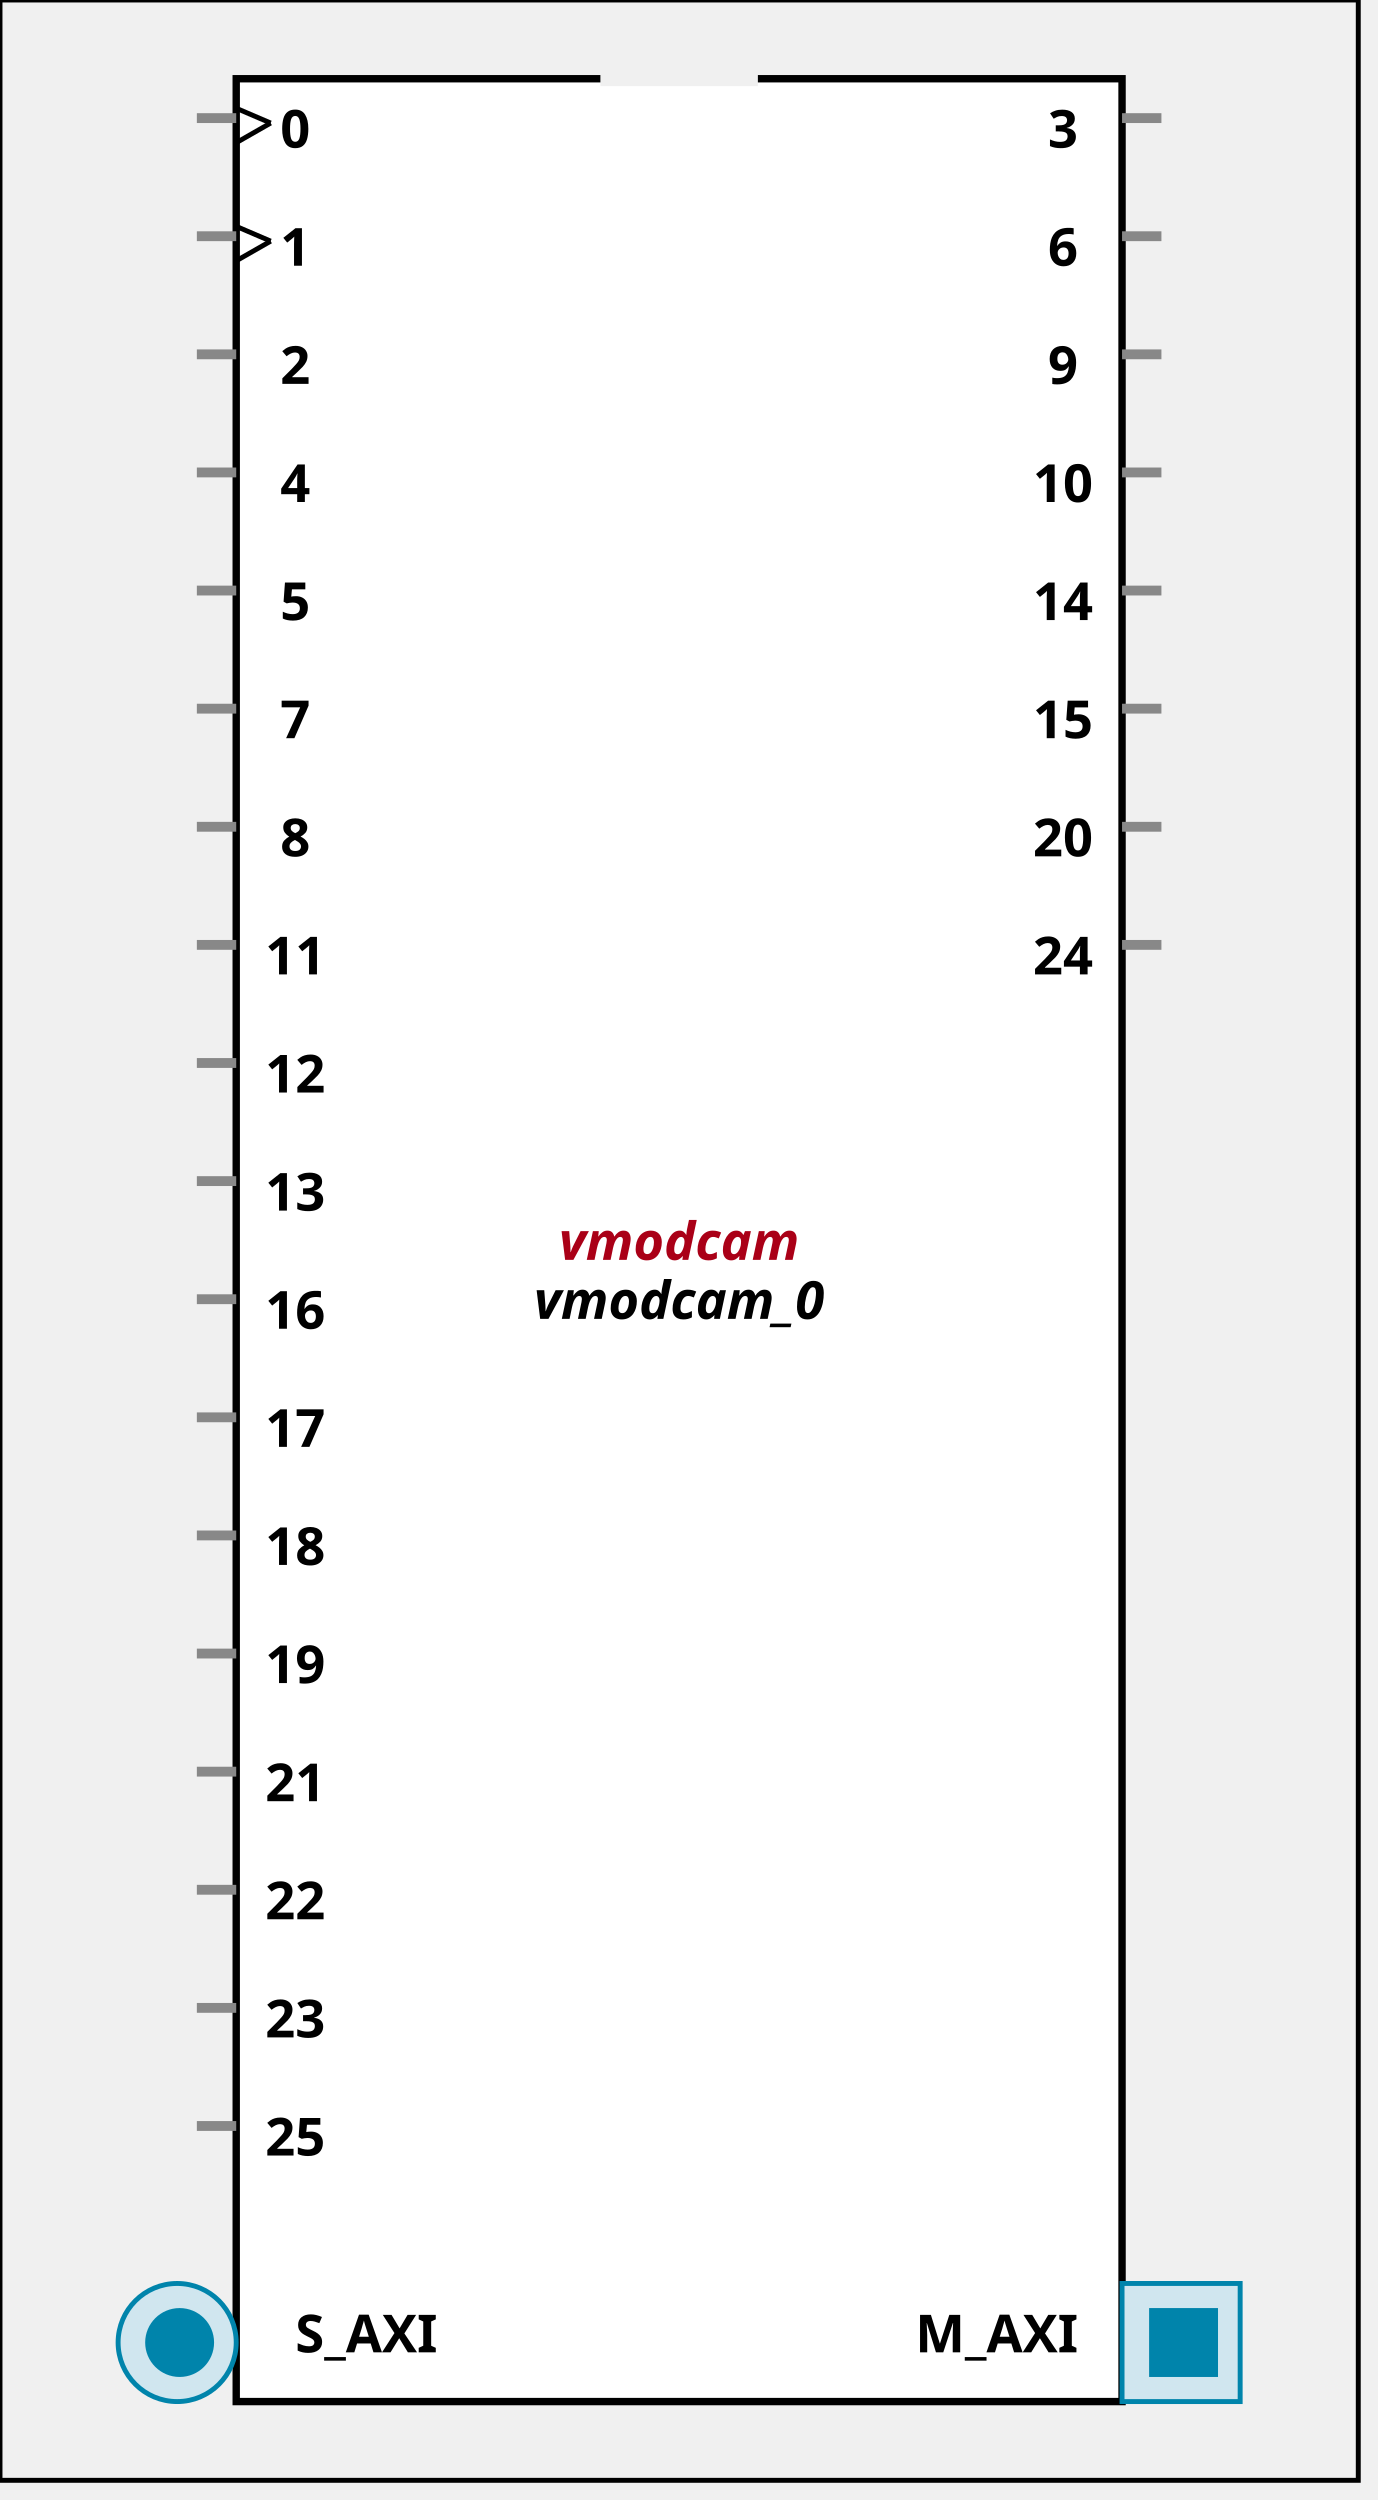
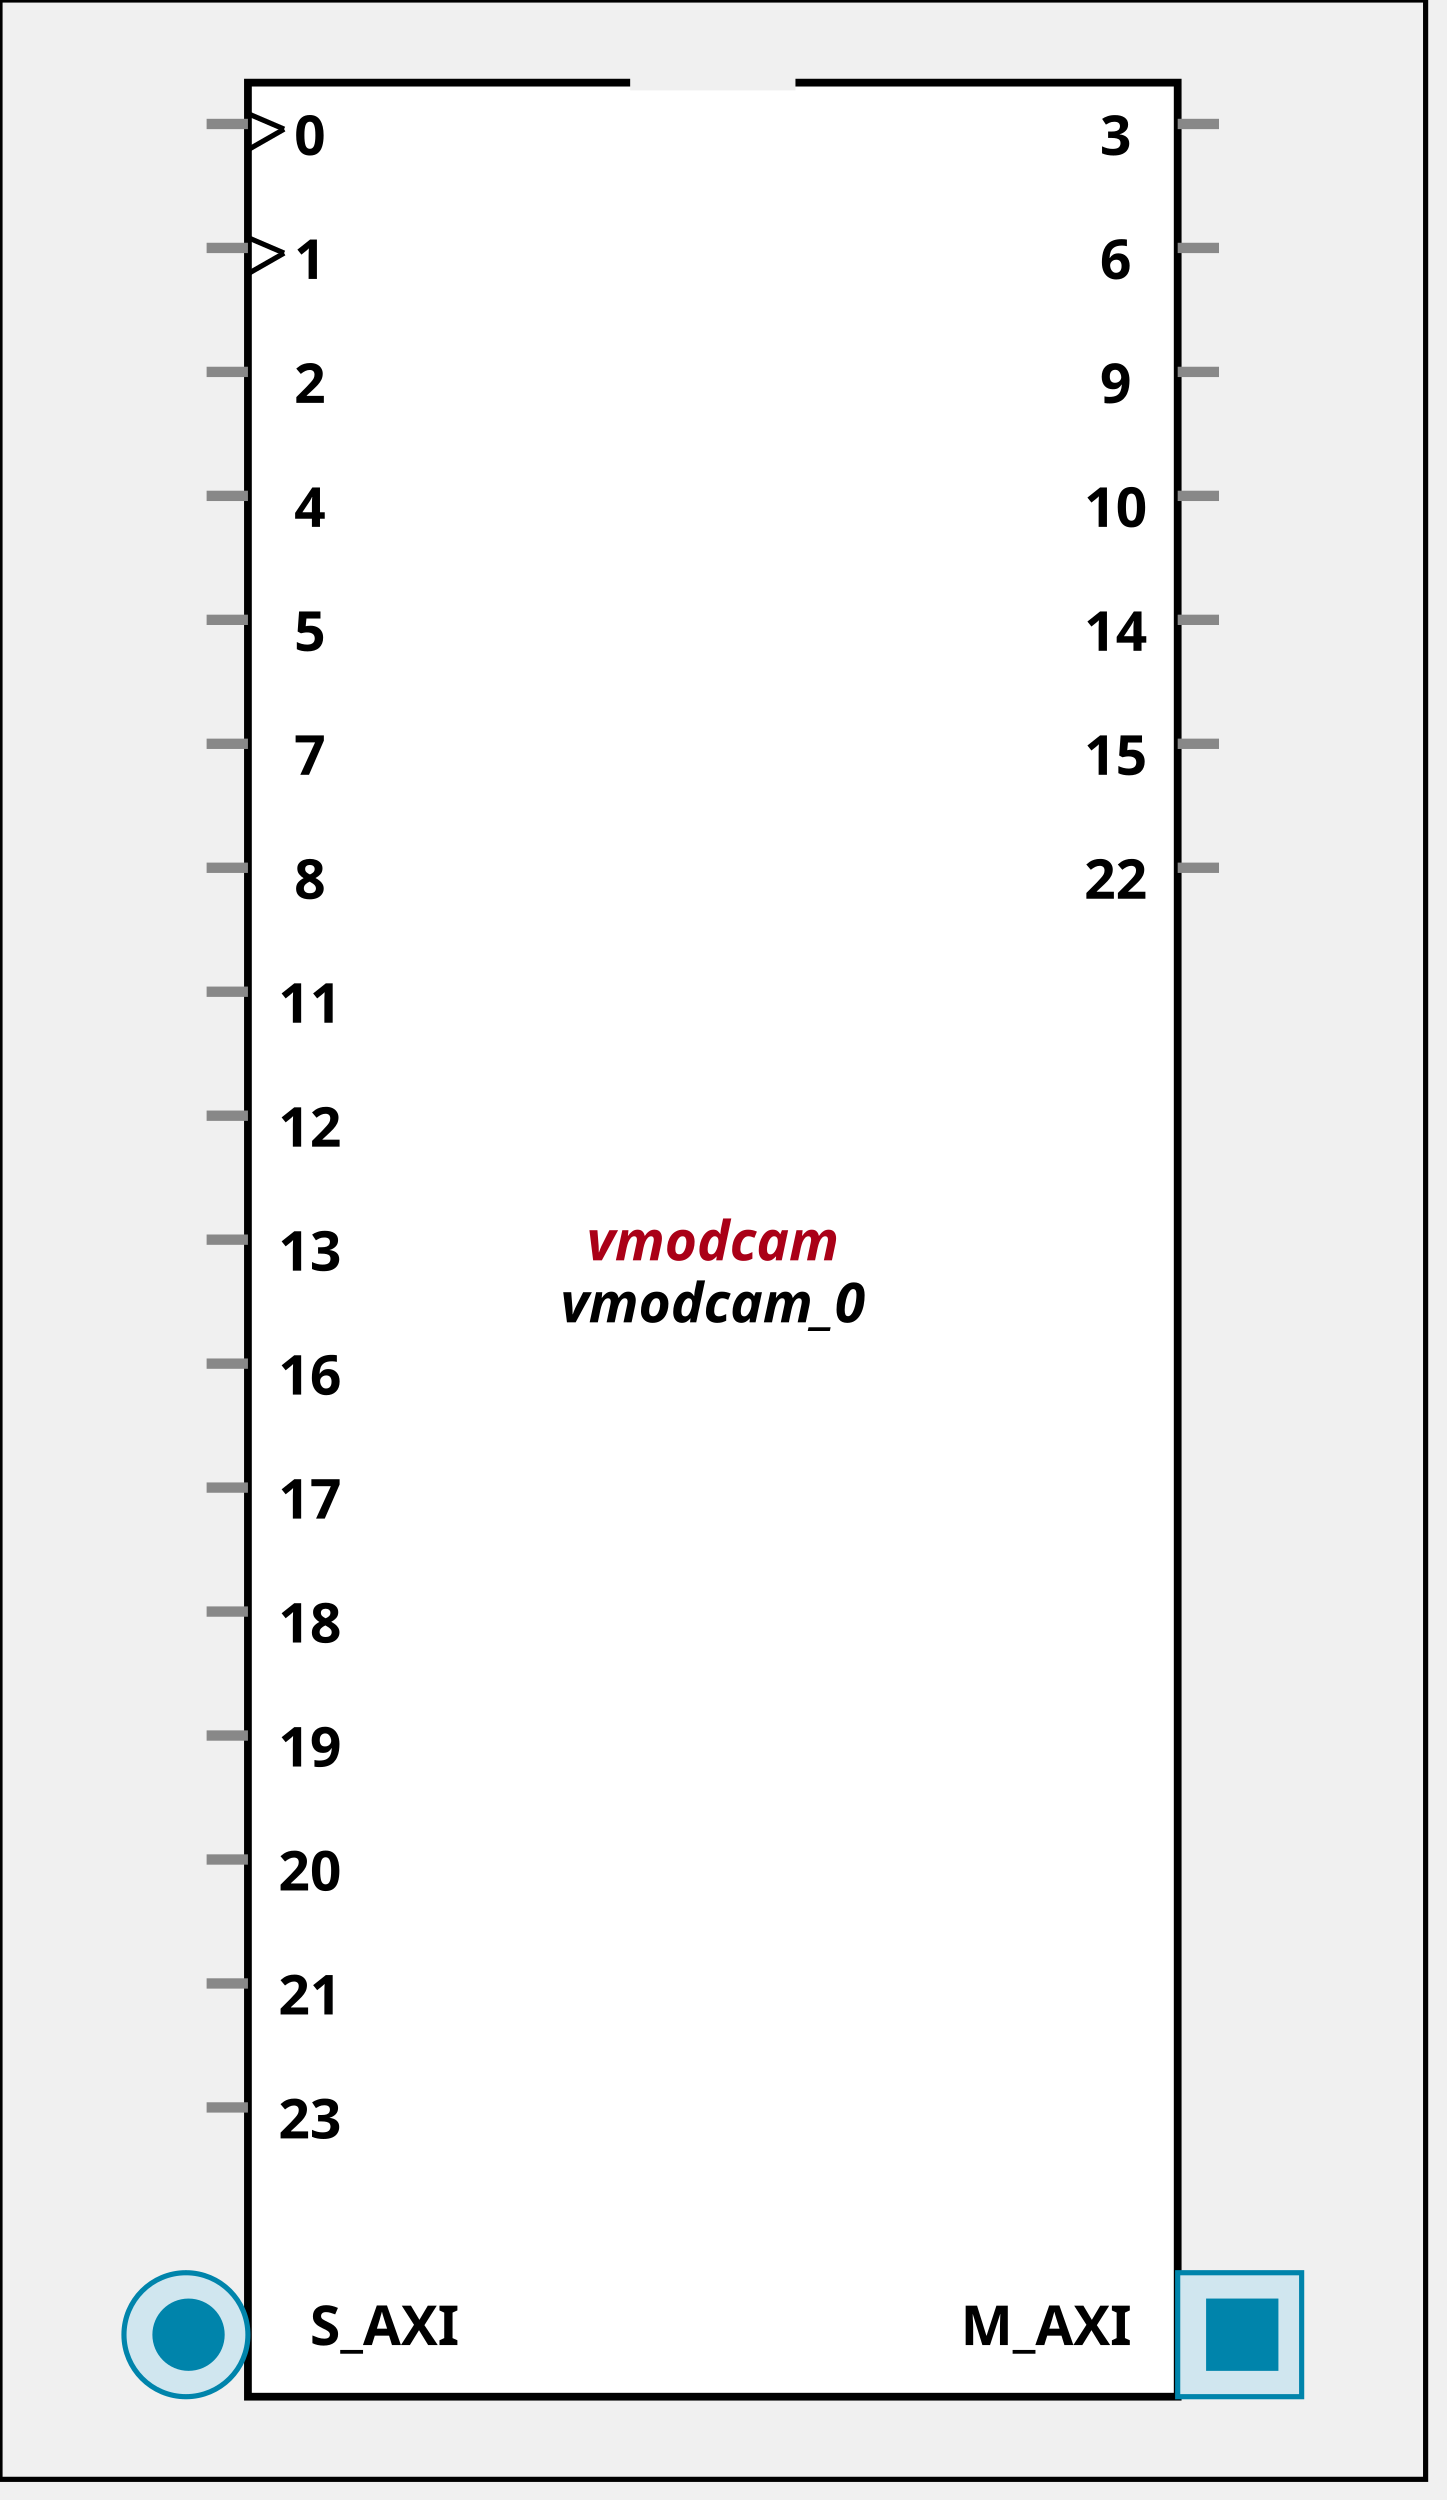
- <svg xmlns:xlink="http://www.w3.org/1999/xlink" width="280" height="508">
+ <svg xmlns:xlink="http://www.w3.org/1999/xlink" width="280" height="484">
  <defs>
    <g id="AXI_BifLabel">
      <rect x="0" y="0" rx="3" ry="3" width="32" height="16" style="fill:#0084AB; stroke:black; stroke-width:1" />
    </g>
    <g id="AXI_busconn_SLAVE">
      <circle cx="12" cy="12" r="12" style="fill:#D0E6EF; stroke:#0084AB; stroke-width:1" />
      <circle cx="12.5" cy="12" r="7" style="fill:#0084AB; stroke:none;" />
    </g>
    <g id="AXI_busconn_MASTER">
      <rect x="0" y="0" width="24" height="24" style="fill:#D0E6EF; stroke:#0084AB; stroke-width:1" />
      <rect x="5.5" y="5" width="14" height="14" style="fill:#0084AB; stroke:none;" />
    </g>
    <g id="XIL_BifLabel">
      <rect x="0" y="0" rx="3" ry="3" width="32" height="16" style="fill:#990066; stroke:black; stroke-width:1" />
    </g>
    <g id="XIL_busconn_TARGET">
      <circle cx="12" cy="12" r="12" style="fill:#CC3399; stroke:#990066; stroke-width:1" />
      <circle cx="12.5" cy="12" r="7" style="fill:#990066; stroke:none;" />
    </g>
    <g id="XIL_busconn_INITIATOR">
      <rect x="0" y="0" width="24" height="24" style="fill:#CC3399; stroke:#990066; stroke-width:1" />
      <rect x="5.5" y="5" width="14" height="14" style="fill:#990066; stroke:none;" />
    </g>
    <g id="LMB_BifLabel">
      <rect x="0" y="0" rx="3" ry="3" width="32" height="16" style="fill:#7777FF; stroke:black; stroke-width:1" />
    </g>
    <g id="LMB_busconn_SLAVE">
      <circle cx="12" cy="12" r="12" style="fill:#DDDDFF; stroke:#7777FF; stroke-width:1" />
      <circle cx="12.5" cy="12" r="7" style="fill:#7777FF; stroke:none;" />
    </g>
    <g id="LMB_busconn_MASTER">
      <rect x="0" y="0" width="24" height="24" style="fill:#DDDDFF; stroke:#7777FF; stroke-width:1" />
      <rect x="5.5" y="5" width="14" height="14" style="fill:#7777FF; stroke:none;" />
    </g>
    <g id="KEY_BifLabel">
      <rect x="0" y="0" rx="3" ry="3" width="32" height="16" style="fill:#444444; stroke:black; stroke-width:1" />
    </g>
    <g id="KEY_busconn_SLAVE">
      <circle cx="12" cy="12" r="12" style="fill:#888888; stroke:#444444; stroke-width:1" />
      <circle cx="12.5" cy="12" r="7" style="fill:#444444; stroke:none;" />
    </g>
    <g id="KEY_busconn_MASTER">
      <rect x="0" y="0" width="24" height="24" style="fill:#888888; stroke:#444444; stroke-width:1" />
      <rect x="5.5" y="5" width="14" height="14" style="fill:#444444; stroke:none;" />
    </g>
    <g id="KEY_busconn_MASTER_SLAVE">
      <circle cx="12" cy="12" r="12" style="fill:#888888; stroke:#444444; stroke-width:1" />
      <circle cx="12.5" cy="12" r="7" style="fill:#444444; stroke:none;" />
      <rect x="0" y="12" width="24" height="12" style="fill:#888888; stroke:#444444; stroke-width:1" />
      <rect x="5.5" y="12" width="14" height="7" style="fill:#444444; stroke:none;" />
    </g>
    <g id="KEY_busconn_TARGET">
      <circle cx="12" cy="12" r="12" style="fill:#888888; stroke:#444444; stroke-width:1" />
      <circle cx="12.5" cy="12" r="7" style="fill:#444444; stroke:none;" />
    </g>
    <g id="KEY_busconn_INITIATOR">
      <rect x="0" y="0" width="24" height="24" style="fill:#888888; stroke:#444444; stroke-width:1" />
      <rect x="5.5" y="5" width="14" height="14" style="fill:#444444; stroke:none;" />
    </g>
    <g id="KEY_busconn_MONITOR">
      <rect x="0" y="0.5" width="24" height="7" style="fill:#444444; stroke:none;" />
      <rect x="0" y="16" width="24" height="7" style="fill:#444444; stroke:none;" />
    </g>
    <g id="KEY_busconn_USER">
      <circle cx="12" cy="12" r="12" style="fill:#888888; stroke:#444444; stroke-width:1" />
      <circle cx="12.5" cy="12" r="7" style="fill:#444444; stroke:none;" />
    </g>
    <g id="KEY_busconn_TRANSPARENT">
      <circle cx="12" cy="12" r="12" style="fill:#FFFFFF; stroke:#444444; stroke-width:1" />
      <circle cx="12.5" cy="12" r="7" style="fill:#FFFFFF; stroke:none;" />
    </g>
    <g id="HCurve" overflow="visible">
      <path d="m 0  0,      a 16 16, 0,0,0, 32,0,     z" style="fill:#F0F0F0;fill-opacity:1;stroke:black;stroke-width:1.5" />
      <line x1="0" y1="0" x2="32" y2="0" style="stroke:#F0F0F0;stroke-width:3" />
    </g>
    <g id="IPD_StandardBody">
-       <rect x="0" y="0" width="276" height="504" style="fill:#F0F0F0;fill-opacity: 1.0; stroke:#000000; stroke-width:1" />
-       <rect x="48" y="16" width="180" height="472" style="fill:#FFFFFF; fill-opacity: 1.0; stroke:#000000; stroke-width:1.5" />
+       <rect x="0" y="0" width="276" height="480" style="fill:#F0F0F0;fill-opacity: 1.0; stroke:#000000; stroke-width:1" />
+       <rect x="48" y="16" width="180" height="448" style="fill:#FFFFFF; fill-opacity: 1.0; stroke:#000000; stroke-width:1.5" />
      <use x="122" y="16" xlink:href="#HCurve" />
    </g>
    <g id="IPD_PORT">
      <rect width="8" height="8" style="fill:#888888;stroke-width:1;stroke:black;" />
    </g>
    <g id="IPD_SPort">
      <line x1="0" y1="0" x2="8" y2="0" style="stroke:#888888;stroke-width:2;stroke-opacity:1" />
    </g>
    <g id="IPD_PortClk">
      <line x1="0" y1="0" x2="7" y2="3" style="stroke:#000000;stroke-width:1;stroke-opacity:1" />
      <line x1="7" y1="3" x2="0" y2="7" style="stroke:#000000;stroke-width:1;stroke-opacity:1" />
    </g>
  </defs>
  <use x="0" y="0" xlink:href="#IPD_StandardBody" />
-   <text x="138" y="256" fill="#AA0017" stroke="none" font-size="8pt" font-style="italic" font-weight="bold" text-anchor="middle" font-family="Verdana Arial Helvetica san-serif">vmodcam</text>
-   <text x="138" y="268" fill="#000000" stroke="none" font-size="8pt" font-style="italic" font-weight="bold" text-anchor="middle" font-family="Courier Arial Helvetica san-serif">vmodcam_0</text>
+   <text x="138" y="244" fill="#AA0017" stroke="none" font-size="8pt" font-style="italic" font-weight="bold" text-anchor="middle" font-family="Verdana Arial Helvetica san-serif">vmodcam</text>
+   <text x="138" y="256" fill="#000000" stroke="none" font-size="8pt" font-style="italic" font-weight="bold" text-anchor="middle" font-family="Courier Arial Helvetica san-serif">vmodcam_0</text>
  <use x="40" y="24" xlink:href="#IPD_SPort" />
  <use x="48" y="22" xlink:href="#IPD_PortClk" />
  <text x="60" y="30" fill="#000000" stroke="none" font-size="8pt" font-style="normal" font-weight="bold" text-anchor="middle" font-family="Verdana Arial Helvetica san-serif">0</text>
  <use x="40" y="48" xlink:href="#IPD_SPort" />
  <use x="48" y="46" xlink:href="#IPD_PortClk" />
  <text x="60" y="54" fill="#000000" stroke="none" font-size="8pt" font-style="normal" font-weight="bold" text-anchor="middle" font-family="Verdana Arial Helvetica san-serif">1</text>
  <use x="40" y="72" xlink:href="#IPD_SPort" />
  <text x="60" y="78" fill="#000000" stroke="none" font-size="8pt" font-style="normal" font-weight="bold" text-anchor="middle" font-family="Verdana Arial Helvetica san-serif">2</text>
  <use x="40" y="96" xlink:href="#IPD_SPort" />
  <text x="60" y="102" fill="#000000" stroke="none" font-size="8pt" font-style="normal" font-weight="bold" text-anchor="middle" font-family="Verdana Arial Helvetica san-serif">4</text>
  <use x="40" y="120" xlink:href="#IPD_SPort" />
  <text x="60" y="126" fill="#000000" stroke="none" font-size="8pt" font-style="normal" font-weight="bold" text-anchor="middle" font-family="Verdana Arial Helvetica san-serif">5</text>
  <use x="40" y="144" xlink:href="#IPD_SPort" />
  <text x="60" y="150" fill="#000000" stroke="none" font-size="8pt" font-style="normal" font-weight="bold" text-anchor="middle" font-family="Verdana Arial Helvetica san-serif">7</text>
  <use x="40" y="168" xlink:href="#IPD_SPort" />
  <text x="60" y="174" fill="#000000" stroke="none" font-size="8pt" font-style="normal" font-weight="bold" text-anchor="middle" font-family="Verdana Arial Helvetica san-serif">8</text>
  <use x="40" y="192" xlink:href="#IPD_SPort" />
  <text x="60" y="198" fill="#000000" stroke="none" font-size="8pt" font-style="normal" font-weight="bold" text-anchor="middle" font-family="Verdana Arial Helvetica san-serif">11</text>
  <use x="40" y="216" xlink:href="#IPD_SPort" />
  <text x="60" y="222" fill="#000000" stroke="none" font-size="8pt" font-style="normal" font-weight="bold" text-anchor="middle" font-family="Verdana Arial Helvetica san-serif">12</text>
  <use x="40" y="240" xlink:href="#IPD_SPort" />
  <text x="60" y="246" fill="#000000" stroke="none" font-size="8pt" font-style="normal" font-weight="bold" text-anchor="middle" font-family="Verdana Arial Helvetica san-serif">13</text>
  <use x="40" y="264" xlink:href="#IPD_SPort" />
  <text x="60" y="270" fill="#000000" stroke="none" font-size="8pt" font-style="normal" font-weight="bold" text-anchor="middle" font-family="Verdana Arial Helvetica san-serif">16</text>
  <use x="40" y="288" xlink:href="#IPD_SPort" />
  <text x="60" y="294" fill="#000000" stroke="none" font-size="8pt" font-style="normal" font-weight="bold" text-anchor="middle" font-family="Verdana Arial Helvetica san-serif">17</text>
  <use x="40" y="312" xlink:href="#IPD_SPort" />
  <text x="60" y="318" fill="#000000" stroke="none" font-size="8pt" font-style="normal" font-weight="bold" text-anchor="middle" font-family="Verdana Arial Helvetica san-serif">18</text>
  <use x="40" y="336" xlink:href="#IPD_SPort" />
  <text x="60" y="342" fill="#000000" stroke="none" font-size="8pt" font-style="normal" font-weight="bold" text-anchor="middle" font-family="Verdana Arial Helvetica san-serif">19</text>
  <use x="40" y="360" xlink:href="#IPD_SPort" />
-   <text x="60" y="366" fill="#000000" stroke="none" font-size="8pt" font-style="normal" font-weight="bold" text-anchor="middle" font-family="Verdana Arial Helvetica san-serif">21</text>
+   <text x="60" y="366" fill="#000000" stroke="none" font-size="8pt" font-style="normal" font-weight="bold" text-anchor="middle" font-family="Verdana Arial Helvetica san-serif">20</text>
  <use x="40" y="384" xlink:href="#IPD_SPort" />
-   <text x="60" y="390" fill="#000000" stroke="none" font-size="8pt" font-style="normal" font-weight="bold" text-anchor="middle" font-family="Verdana Arial Helvetica san-serif">22</text>
+   <text x="60" y="390" fill="#000000" stroke="none" font-size="8pt" font-style="normal" font-weight="bold" text-anchor="middle" font-family="Verdana Arial Helvetica san-serif">21</text>
  <use x="40" y="408" xlink:href="#IPD_SPort" />
  <text x="60" y="414" fill="#000000" stroke="none" font-size="8pt" font-style="normal" font-weight="bold" text-anchor="middle" font-family="Verdana Arial Helvetica san-serif">23</text>
-   <use x="40" y="432" xlink:href="#IPD_SPort" />
-   <text x="60" y="438" fill="#000000" stroke="none" font-size="8pt" font-style="normal" font-weight="bold" text-anchor="middle" font-family="Verdana Arial Helvetica san-serif">25</text>
  <use x="228" y="24" xlink:href="#IPD_SPort" />
  <text x="216" y="30" fill="#000000" stroke="none" font-size="8pt" font-style="normal" font-weight="bold" text-anchor="middle" font-family="Verdana Arial Helvetica san-serif">3</text>
  <use x="228" y="48" xlink:href="#IPD_SPort" />
  <text x="216" y="54" fill="#000000" stroke="none" font-size="8pt" font-style="normal" font-weight="bold" text-anchor="middle" font-family="Verdana Arial Helvetica san-serif">6</text>
  <use x="228" y="72" xlink:href="#IPD_SPort" />
  <text x="216" y="78" fill="#000000" stroke="none" font-size="8pt" font-style="normal" font-weight="bold" text-anchor="middle" font-family="Verdana Arial Helvetica san-serif">9</text>
  <use x="228" y="96" xlink:href="#IPD_SPort" />
  <text x="216" y="102" fill="#000000" stroke="none" font-size="8pt" font-style="normal" font-weight="bold" text-anchor="middle" font-family="Verdana Arial Helvetica san-serif">10</text>
  <use x="228" y="120" xlink:href="#IPD_SPort" />
  <text x="216" y="126" fill="#000000" stroke="none" font-size="8pt" font-style="normal" font-weight="bold" text-anchor="middle" font-family="Verdana Arial Helvetica san-serif">14</text>
  <use x="228" y="144" xlink:href="#IPD_SPort" />
  <text x="216" y="150" fill="#000000" stroke="none" font-size="8pt" font-style="normal" font-weight="bold" text-anchor="middle" font-family="Verdana Arial Helvetica san-serif">15</text>
  <use x="228" y="168" xlink:href="#IPD_SPort" />
-   <text x="216" y="174" fill="#000000" stroke="none" font-size="8pt" font-style="normal" font-weight="bold" text-anchor="middle" font-family="Verdana Arial Helvetica san-serif">20</text>
-   <use x="228" y="192" xlink:href="#IPD_SPort" />
-   <text x="216" y="198" fill="#000000" stroke="none" font-size="8pt" font-style="normal" font-weight="bold" text-anchor="middle" font-family="Verdana Arial Helvetica san-serif">24</text>
-   <use x="24" y="464" xlink:href="#AXI_busconn_SLAVE" />
-   <text x="60" y="478" fill="#000000" stroke="none" font-size="8pt" font-style="normal" font-weight="bold" font-family="Verdana Arial Helvetica san-serif">S_AXI</text>
-   <use x="228" y="464" xlink:href="#AXI_busconn_MASTER" />
-   <text x="186" y="478" fill="#000000" stroke="none" font-size="8pt" font-style="normal" font-weight="bold" font-family="Verdana Arial Helvetica san-serif">M_AXI</text>
+   <text x="216" y="174" fill="#000000" stroke="none" font-size="8pt" font-style="normal" font-weight="bold" text-anchor="middle" font-family="Verdana Arial Helvetica san-serif">22</text>
+   <use x="24" y="440" xlink:href="#AXI_busconn_SLAVE" />
+   <text x="60" y="454" fill="#000000" stroke="none" font-size="8pt" font-style="normal" font-weight="bold" font-family="Verdana Arial Helvetica san-serif">S_AXI</text>
+   <use x="228" y="440" xlink:href="#AXI_busconn_MASTER" />
+   <text x="186" y="454" fill="#000000" stroke="none" font-size="8pt" font-style="normal" font-weight="bold" font-family="Verdana Arial Helvetica san-serif">M_AXI</text>
</svg>
